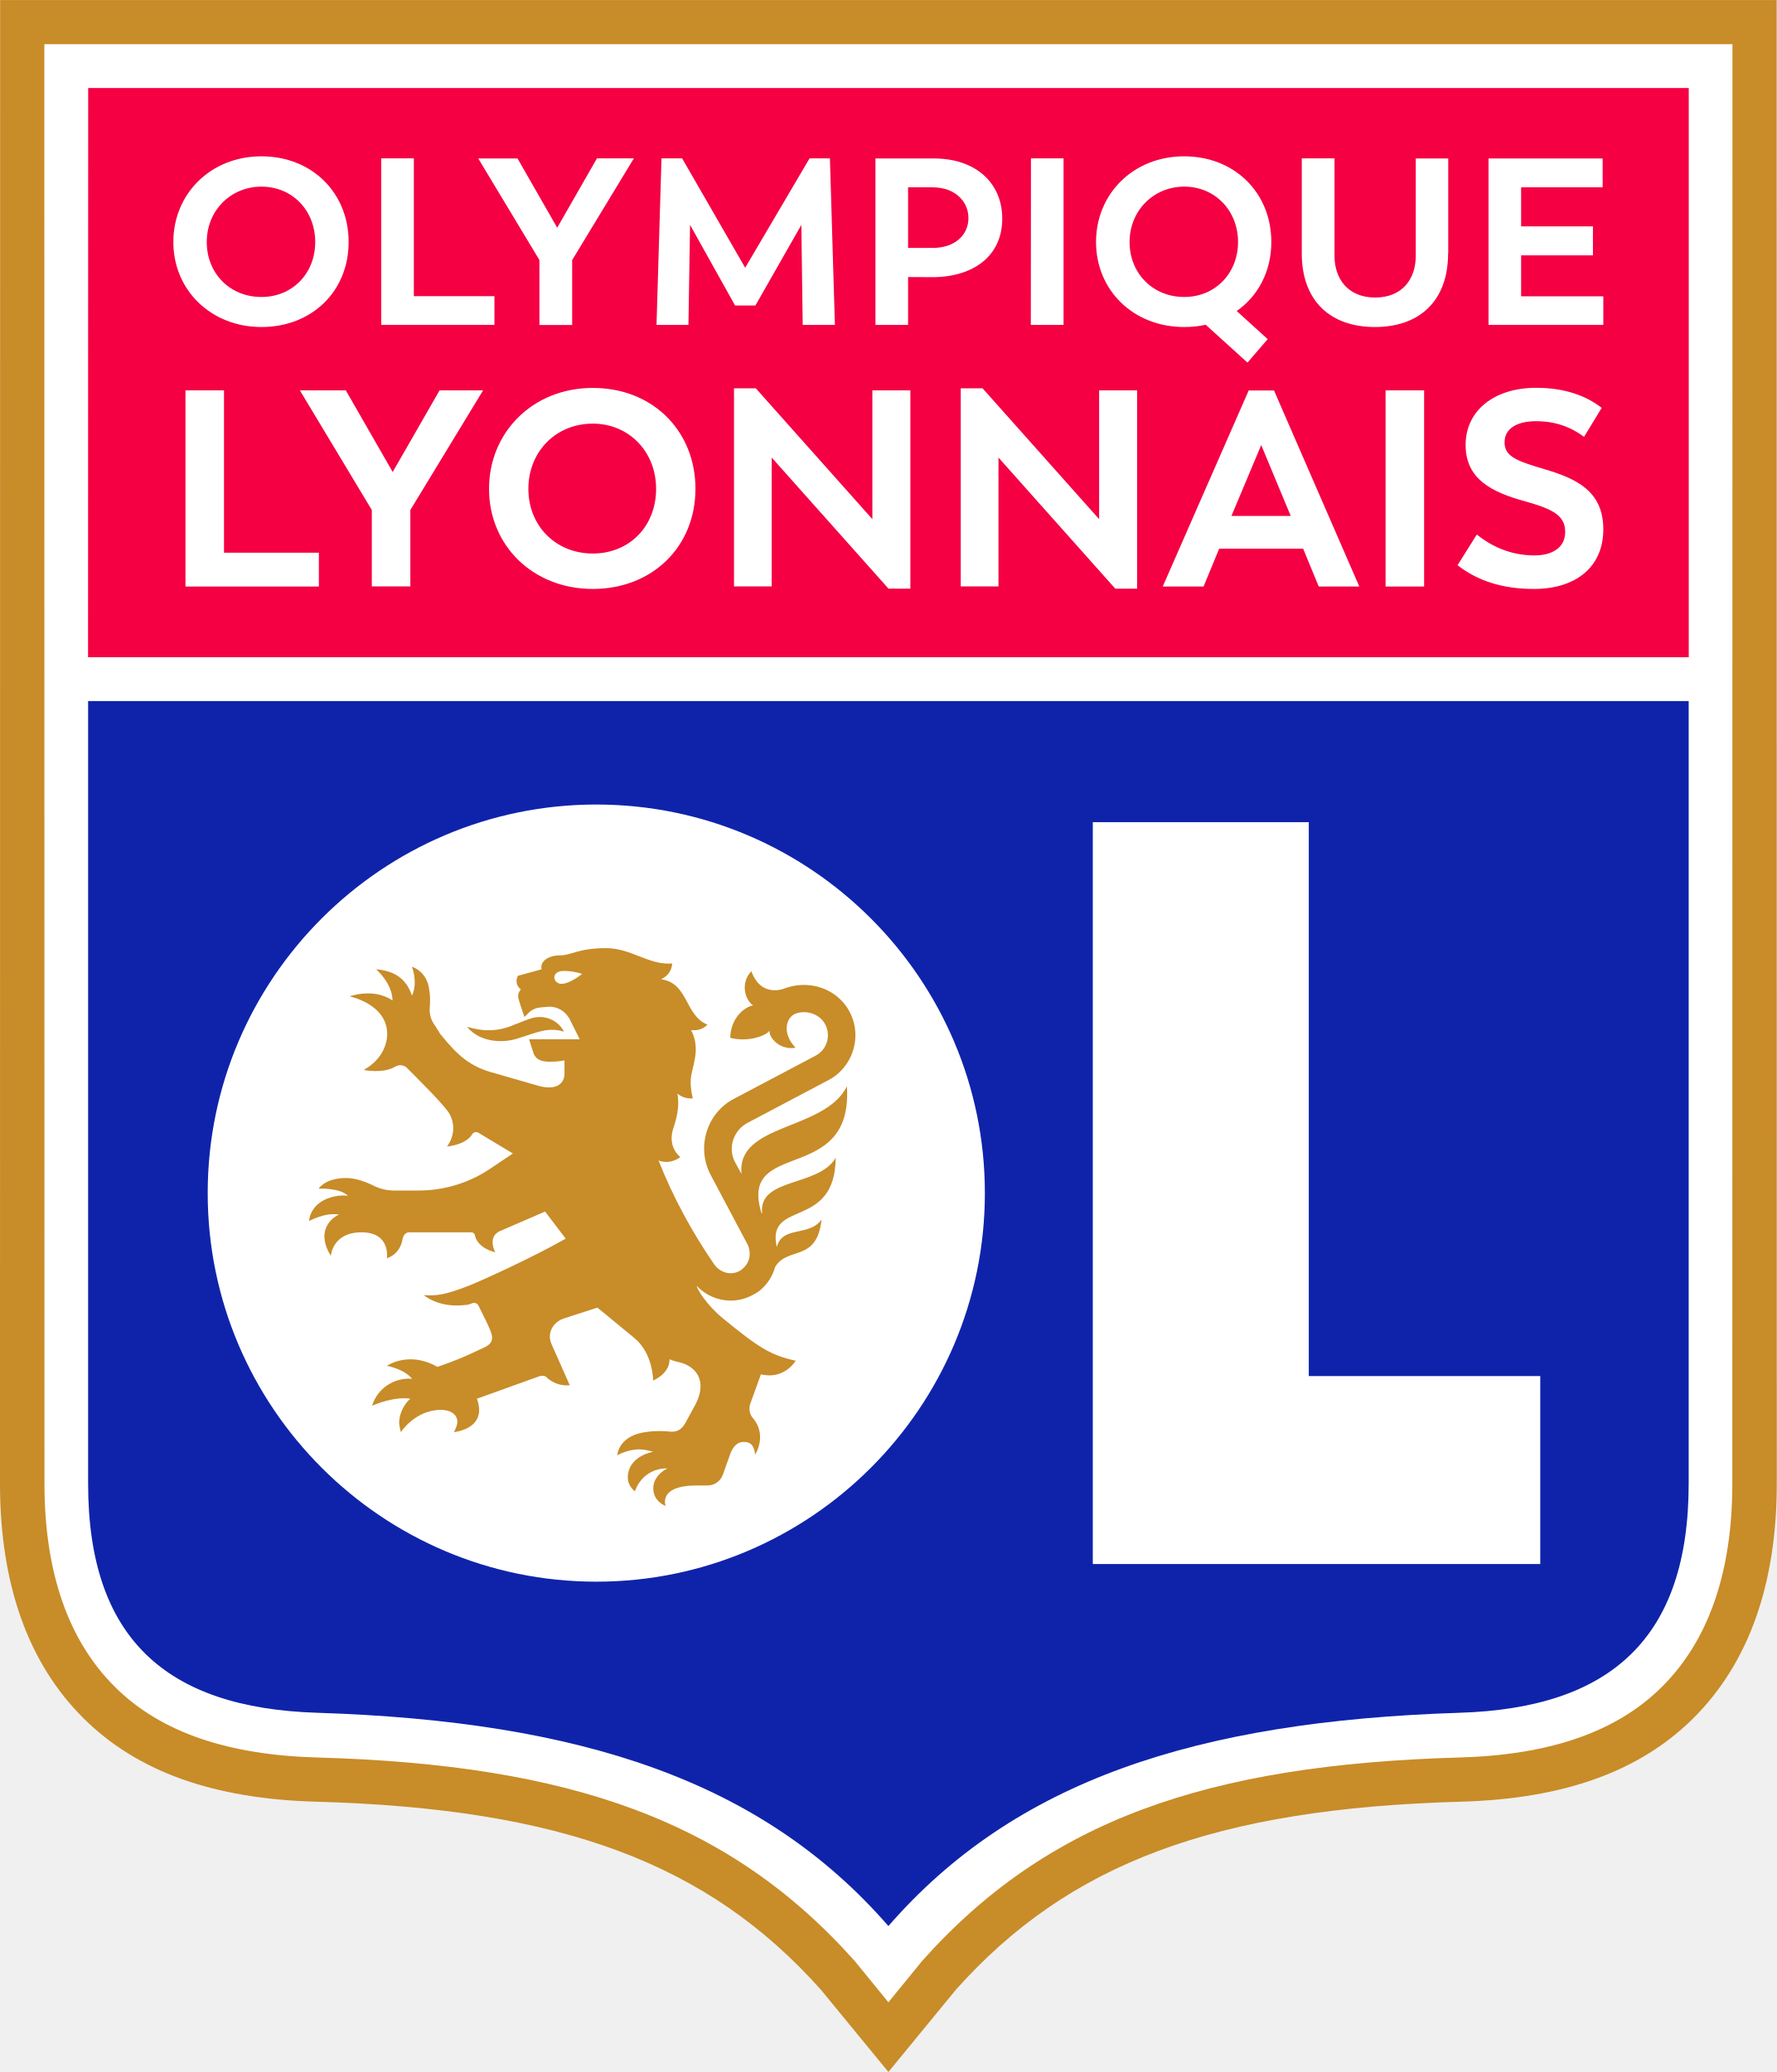
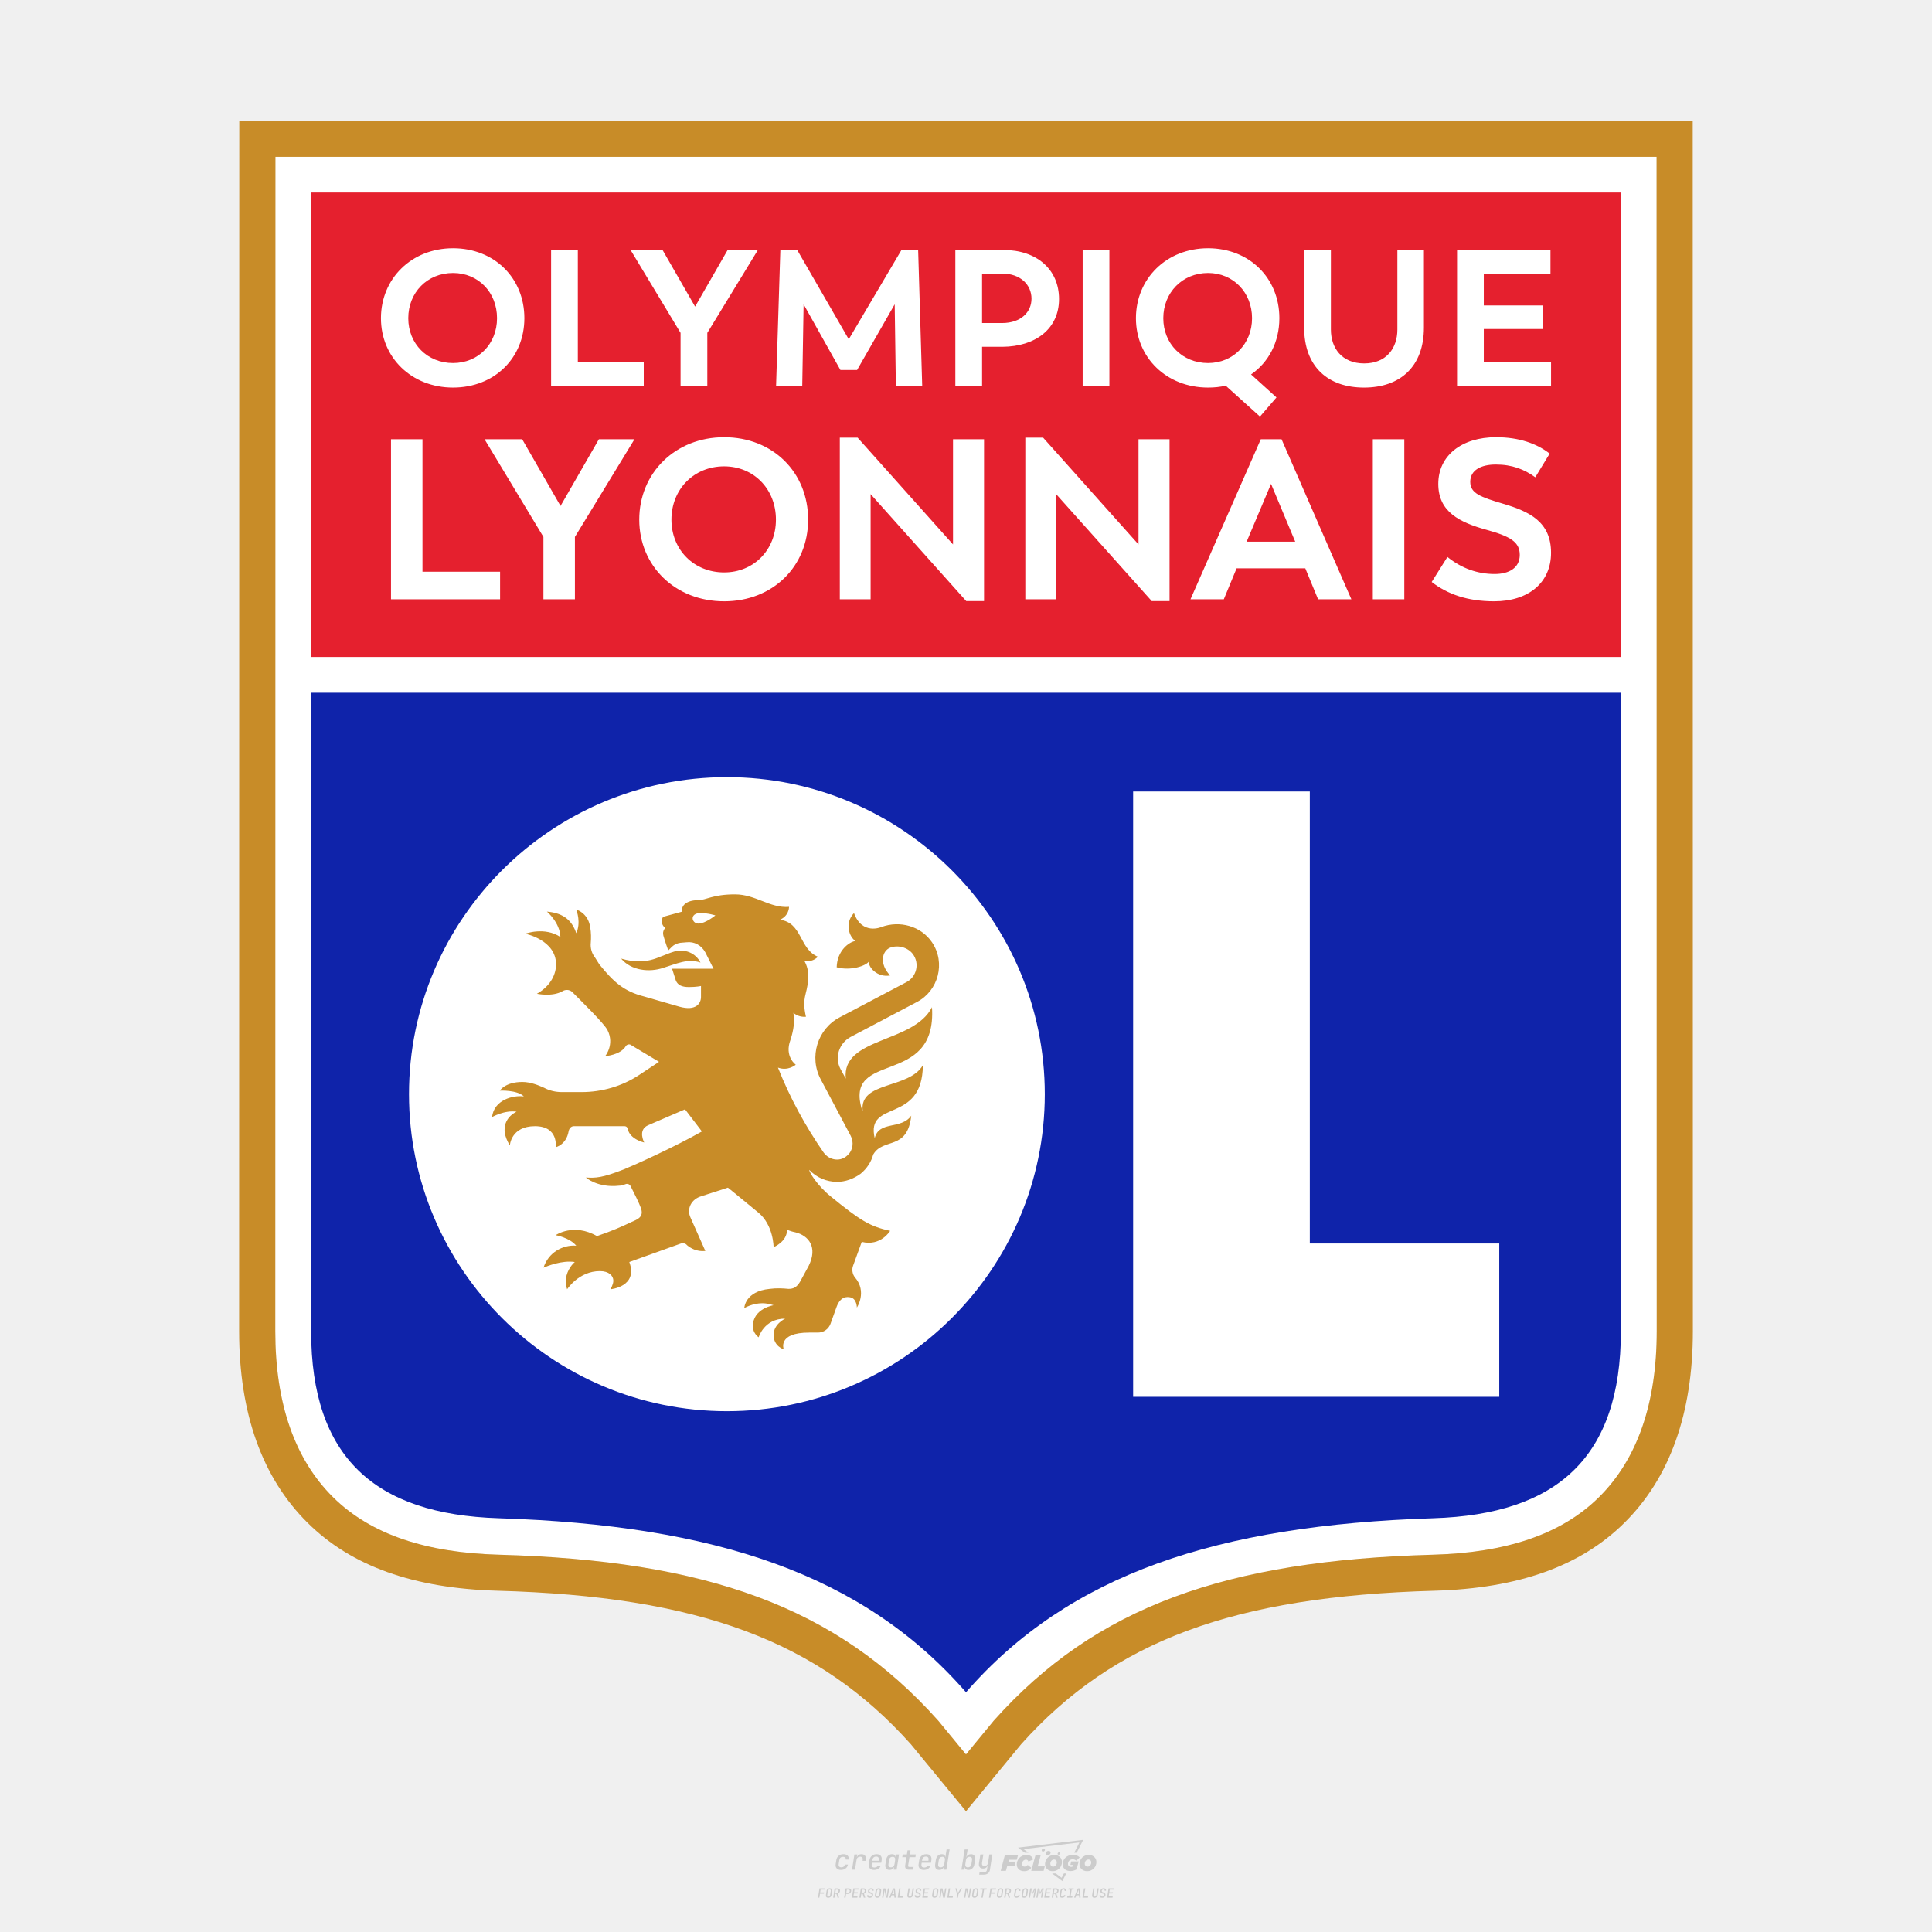
- <svg xmlns="http://www.w3.org/2000/svg" height="341.494" viewBox="0 0 686.018 800" width="292.831">
-   <g transform="matrix(.5202234 0 0 .5202234 .025803 0)">
+ <svg xmlns="http://www.w3.org/2000/svg" version="1.1" viewBox="0 0 800 800">
+   <path d="M348.219,774.301c-.786,0-1.375-.217-1.768-.652-.393-.435-.528-1.03-.406-1.786l.252-1.648c.122-.755.45-1.35.984-1.785.534-.435,1.194-.652,1.98-.652.755,0,1.329.199,1.722.595.393.397.551.938.475,1.625h-1.236c.03-.359-.055-.637-.257-.836-.202-.198-.498-.297-.887-.297-.42,0-.763.117-1.03.349-.267.233-.435.563-.503.99l-.263,1.659c-.069.435-.006.769.189,1.002.195.233.502.349.921.349.389,0,.715-.099.979-.297.263-.198.436-.48.521-.847h1.236c-.137.687-.467,1.231-.99,1.631-.523.401-1.162.6-1.917.6h-0ZM352.797,774.187l.996-6.294h1.19l-.195,1.19c.336-.87.973-1.304,1.911-1.304.671,0,1.169.208,1.493.624.324.416.429.986.315,1.71l-.069.423h-1.27l.057-.32c.069-.45.011-.795-.171-1.036-.183-.24-.477-.361-.881-.361-.405,0-.74.122-1.007.366-.267.245-.435.588-.503,1.03l-.63,3.971h-1.236v-0ZM361.906,774.301c-.77,0-1.346-.223-1.728-.669s-.515-1.036-.401-1.768l.252-1.648c.084-.488.257-.915.521-1.282s.601-.651,1.013-.852c.412-.202.873-.304,1.385-.304.77,0,1.349.224,1.734.669.385.446.517,1.036.395,1.768l-.172,1.121h-3.845l-.092.526c-.153.954.217,1.431,1.11,1.431.717,0,1.175-.248,1.373-.744h1.225c-.168.534-.503.96-1.007,1.276-.504.317-1.091.475-1.763.475h0ZM361.231,770.216l-.046.286,2.655-.012.046-.286c.069-.466.013-.822-.166-1.07-.179-.248-.486-.372-.921-.372-.443,0-.795.126-1.059.378-.263.252-.433.611-.509,1.076h0ZM368.326,774.301c-.633,0-1.103-.212-1.408-.635s-.397-1.001-.274-1.734l.274-1.774c.115-.733.393-1.312.836-1.74.442-.427.98-.641,1.613-.641.465,0,.83.119,1.093.354.263.236.391.557.383.962h.023l.172-1.202h1.236l-.996,6.294h-1.225l.195-1.201h-.023c-.122.412-.351.734-.687.967s-.74.349-1.213.349l0.0 0ZM368.932,773.226c.389,0,.715-.119.978-.355.263-.236.429-.572.498-1.007l.252-1.648c.069-.427.01-.761-.177-1.002-.187-.24-.475-.36-.864-.36-.397,0-.725.118-.984.354-.26.236-.423.572-.492,1.007l-.252,1.648c-.069.443-.013.78.166,1.013.179.233.471.349.876.349h0ZM376.348,774.187c-.572,0-.994-.157-1.264-.469-.271-.312-.361-.751-.269-1.316l.538-3.387h-1.739l.171-1.122h1.74l.275-1.716h1.236l-.275,1.716h2.472l-.183,1.122h-2.461l-.538,3.387c-.076.442.099.664.526.664h1.717l-.172,1.121h-1.774,0ZM382.504,774.301c-.77,0-1.346-.223-1.728-.669s-.515-1.036-.401-1.768l.252-1.648c.084-.488.257-.915.521-1.282s.601-.651,1.013-.852c.412-.202.873-.304,1.385-.304.77,0,1.349.224,1.734.669.385.446.517,1.036.395,1.768l-.172,1.121h-3.845l-.092.526c-.153.954.217,1.431,1.11,1.431.717,0,1.175-.248,1.373-.744h1.225c-.168.534-.503.96-1.007,1.276-.504.317-1.091.475-1.763.475h0ZM381.829,770.216l-.046.286,2.655-.012.046-.286c.069-.466.013-.822-.166-1.07-.179-.248-.486-.372-.921-.372-.443,0-.795.126-1.059.378-.263.252-.433.611-.509,1.076h0ZM388.924,774.301c-.633,0-1.101-.212-1.402-.635-.301-.423-.395-1.001-.28-1.734l.274-1.774c.115-.733.393-1.312.836-1.74.442-.427.98-.641,1.613-.641.465,0,.83.119,1.093.354.263.236.391.557.383.962h.023l.206-1.465.298-1.796h1.236l-1.327,8.354h-1.225l.195-1.201h-.023c-.122.412-.351.734-.687.967s-.74.349-1.213.349l0.0 0ZM389.531,773.226c.389,0,.715-.119.978-.355.263-.236.429-.572.498-1.007l.252-1.648c.076-.427.019-.761-.172-1.002-.191-.24-.48-.36-.87-.36-.397,0-.725.118-.984.354-.26.236-.423.572-.492,1.007l-.252,1.648c-.076.443-.023.78.16,1.013s.477.349.881.349h0ZM401.017,774.301c-.473,0-.839-.116-1.099-.349-.26-.233-.385-.555-.378-.967h-.011l-.195,1.201h-1.224l1.327-8.354h1.236l-.286,1.796-.274,1.465h.046c.122-.412.353-.735.692-.967.34-.232.742-.349,1.208-.349.633,0,1.1.214,1.402.641.301.428.395,1.007.281,1.74l-.275,1.774c-.115.733-.395,1.31-.841,1.734-.446.423-.982.635-1.608.635v-0ZM400.766,773.226c.397,0,.723-.116.979-.349.256-.233.422-.571.498-1.013l.252-1.648c.069-.435.011-.77-.171-1.007-.183-.236-.473-.354-.87-.354-.389,0-.715.12-.979.36s-.429.574-.498,1.002l-.252,1.648c-.069.435-.011.771.172,1.007.183.236.473.355.87.355h0ZM405.469,776.247l.172-1.064h1.934c.641,0,1.007-.302,1.099-.905l.103-.675.206-1.19h-.035c-.122.42-.347.744-.675.973-.328.229-.729.343-1.201.343-.626,0-1.093-.201-1.402-.601s-.41-.944-.303-1.631l.584-3.605h1.236l-.561,3.479c-.061.412,0,.732.183.961s.465.343.847.343c.389,0,.717-.122.984-.366.267-.244.431-.584.492-1.018l.538-3.399h1.236l-1.007,6.409c-.099.603-.37,1.078-.812,1.425-.443.347-1.0.521-1.671.521h-1.946ZM417.787,770.085h3.221l.537-1.855h-5.466l-1.708,6.442h2.147l.586-2.099h3.026l.439-1.708h-3.026l.244-.781h0ZM424.229,772.916c-.586,0-1.025-.39-1.025-1.123,0-.878.634-1.757,1.611-1.757.488,0,.878.244,1.025.781l1.952-.83c-.293-1.171-1.269-1.903-2.635-1.903-2.782,0-4.148,2.147-4.148,3.904s1.269,2.83,3.075,2.83c1.367,0,2.342-.586,2.977-1.415l-1.513-1.171c-.39.439-.83.683-1.318.683v0ZM430.915,768.231h-2.147l-1.757,6.442h5.124l.488-1.855h-2.928l1.22-4.587ZM439.748,771.013c0-1.659-1.318-2.928-3.221-2.928-2.196,0-3.807,1.806-3.807,3.807,0,1.659,1.318,2.928,3.221,2.928,2.196,0,3.807-1.806,3.807-3.807ZM434.917,771.696c0-.83.586-1.708,1.513-1.708.781,0,1.171.537,1.171,1.22,0,.83-.586,1.708-1.513,1.708-.781,0-1.171-.537-1.171-1.22ZM443.213,772.233h1.074l-.195.683c-.146.049-.342.098-.586.098-.683,0-1.269-.39-1.269-1.22,0-1.025.732-1.903,1.952-1.903.586,0,1.123.244,1.513.586l1.367-1.367c-.439-.537-1.513-1.074-2.733-1.074-2.587,0-4.295,1.757-4.295,3.855,0,2.05,1.611,2.879,3.221,2.879.927,0,1.855-.293,2.489-.683l.927-3.319h-3.123l-.342,1.464v0ZM450.777,768.084c-2.196,0-3.807,1.806-3.807,3.807,0,1.659,1.318,2.928,3.221,2.928,2.196,0,3.807-1.806,3.807-3.807,0-1.659-1.318-2.928-3.221-2.928ZM450.338,772.916c-.781,0-1.171-.537-1.171-1.22,0-.83.586-1.708,1.513-1.708.781,0,1.171.537,1.171,1.22,0,.83-.586,1.708-1.513,1.708ZM437.942,767.499c-.049.293.098.488.439.488s.537-.195.634-.488c.049-.244-.098-.488-.439-.488s-.586.244-.634.488ZM432.135,765.498c-.439,0-.732.244-.781.586s.098.586.537.586.732-.244.781-.586c.098-.342-.098-.586-.537-.586ZM433.013,767.303c-.098.537.146.878.83.878.634,0,1.074-.39,1.171-.878s-.146-.878-.83-.878-1.074.39-1.171.878ZM439.602,777.552l-2.44-1.806h-1.513l4.246,3.172,1.611-3.172h-.976l-.927,1.806h0ZM425.839,767.157l-2.001-1.464,23.132-2.782-2.147,4.246h1.025l2.684-5.319-26.988,3.221,2.782,2.099h1.513ZM338.719,785.785l.609-3.832h2.32l-.084.519h-1.764l-.184,1.145h1.627l-.084.525h-1.617l-.257,1.643h-.567,0ZM342.97,785.838c-.357,0-.623-.101-.798-.302-.175-.201-.234-.473-.178-.816l.268-1.701c.056-.343.203-.615.441-.816.238-.201.535-.302.892-.302s.623.1.798.299c.175.199.236.471.184.814l-.268,1.706c-.056.343-.204.615-.444.816-.24.201-.538.302-.895.302ZM343.049,785.334c.193,0,.348-.052.467-.158.119-.105.194-.257.226-.457l.268-1.701c.032-.199.005-.352-.079-.457-.084-.105-.222-.158-.415-.158s-.347.052-.465.158c-.117.105-.192.257-.223.457l-.268,1.701c-.032.2-.005.352.079.457s.22.158.409.158h0ZM344.996,785.785l.609-3.832h1.202c.238,0,.439.046.604.139.165.093.283.223.357.391s.091.366.052.593c-.038.259-.14.484-.304.675-.165.191-.366.321-.604.391l.535,1.643h-.619l-.478-1.575h-.541l-.247,1.575h-.567ZM345.888,783.707h.635c.189,0,.349-.056.48-.168.131-.112.211-.262.239-.451.032-.193,0-.345-.094-.459-.095-.114-.236-.171-.425-.171h-.635l-.2,1.249ZM349.545,785.785l.609-3.832h1.254c.371,0,.651.105.84.315.189.21.255.49.199.84-.038.234-.122.438-.249.611s-.29.307-.488.402c-.198.095-.419.142-.664.142h-.693l-.241,1.522h-.567ZM350.432,783.754h.693c.192,0,.357-.059.493-.176.136-.117.22-.274.252-.47s-.002-.352-.1-.47-.245-.176-.441-.176h-.688l-.21,1.291v0ZM352.747,785.785l.609-3.832h2.252l-.079.504h-1.695l-.173,1.087h1.512l-.079.499h-1.512l-.194,1.239h1.69l-.079.504h-2.252ZM355.843,785.785l.609-3.832h1.202c.238,0,.439.046.604.139.165.093.283.223.357.391s.091.366.052.593c-.038.259-.14.484-.304.675-.165.191-.366.321-.604.391l.535,1.643h-.619l-.478-1.575h-.541l-.247,1.575h-.567ZM356.736,783.707h.635c.189,0,.349-.056.48-.168.131-.112.211-.262.239-.451.032-.193,0-.345-.094-.459-.095-.114-.236-.171-.425-.171h-.635l-.2,1.249ZM360.132,785.838c-.385,0-.674-.095-.866-.286-.192-.191-.264-.451-.215-.779h.567c-.028.175.011.312.116.412.105.1.266.149.483.149.203,0,.37-.049.501-.147.131-.098.211-.233.239-.404.021-.15.001-.279-.06-.386-.061-.107-.158-.181-.291-.223l-.457-.136c-.266-.08-.462-.217-.588-.409-.126-.192-.17-.42-.131-.682.035-.21.112-.394.231-.551s.273-.28.462-.367.402-.131.64-.131c.35,0,.616.095.798.286.182.191.248.444.2.759h-.567c.028-.168-.003-.3-.092-.396-.089-.096-.23-.144-.422-.144-.189,0-.343.045-.462.134-.119.089-.189.214-.21.375-.025.151-.007.279.052.386s.158.181.294.223l.467.147c.262.081.456.217.58.409.124.193.165.422.123.688-.035.217-.116.406-.241.567-.126.161-.288.286-.485.375-.198.089-.419.134-.664.134l-0.0 0ZM363.265,785.838c-.357,0-.623-.101-.798-.302-.175-.201-.234-.473-.178-.816l.268-1.701c.056-.343.203-.615.441-.816.238-.201.535-.302.892-.302s.623.1.798.299c.175.199.236.471.184.814l-.268,1.706c-.056.343-.204.615-.444.816-.24.201-.538.302-.895.302ZM363.344,785.334c.193,0,.348-.052.467-.158.119-.105.194-.257.226-.457l.268-1.701c.032-.199.005-.352-.079-.457-.084-.105-.222-.158-.415-.158s-.347.052-.465.158c-.117.105-.192.257-.223.457l-.268,1.701c-.032.2-.005.352.079.457s.22.158.409.158h0ZM365.275,785.785l.609-3.832h.709l.619,3.186c.007-.098.017-.217.029-.357.012-.14.027-.285.045-.435.018-.151.037-.289.058-.415l.315-1.979h.525l-.609,3.832h-.709l-.614-3.186c-.007.095-.017.209-.029.344s-.027.276-.045.423c-.018.147-.037.283-.058.409l-.315,2.01h-.53,0ZM368.225,785.785l1.585-3.832h.745l.373,3.832h-.562l-.073-.971h-1.087l-.388.971h-.593,0ZM369.385,784.342h.871l-.089-1.102c-.018-.196-.03-.365-.037-.509-.007-.143-.011-.243-.011-.299-.018.056-.052.156-.102.299s-.115.311-.192.504l-.441,1.107h0ZM371.721,785.785l.609-3.832h.567l-.525,3.312h1.674l-.079.52h-2.247ZM376.678,785.838c-.367,0-.634-.101-.8-.302-.166-.201-.221-.475-.165-.821l.436-2.761h.567l-.436,2.755c-.032.196-.008.35.071.462.079.112.214.168.407.168s.347-.056.465-.168c.117-.112.192-.266.223-.462l.435-2.755h.567l-.436,2.761c-.056.35-.2.625-.433.824-.233.199-.533.299-.9.299h0ZM379.844,785.838c-.385,0-.674-.095-.866-.286-.192-.191-.264-.451-.215-.779h.567c-.028.175.011.312.116.412.105.1.266.149.483.149.203,0,.37-.049.501-.147.131-.098.211-.233.239-.404.021-.15.001-.279-.06-.386-.061-.107-.158-.181-.291-.223l-.457-.136c-.266-.08-.462-.217-.588-.409-.126-.192-.17-.42-.131-.682.035-.21.112-.394.231-.551s.273-.28.462-.367.402-.131.64-.131c.35,0,.616.095.798.286.182.191.248.444.2.759h-.567c.028-.168-.003-.3-.092-.396-.089-.096-.23-.144-.422-.144-.189,0-.343.045-.462.134-.119.089-.189.214-.21.375-.025.151-.007.279.052.386s.158.181.294.223l.467.147c.262.081.456.217.58.409.124.193.165.422.123.688-.035.217-.116.406-.241.567-.126.161-.288.286-.485.375-.198.089-.419.134-.664.134l-0.0 0ZM381.906,785.785l.609-3.832h2.252l-.079.504h-1.695l-.173,1.087h1.512l-.079.499h-1.512l-.194,1.239h1.69l-.079.504h-2.252ZM386.943,785.838c-.357,0-.623-.101-.798-.302-.175-.201-.234-.473-.178-.816l.268-1.701c.056-.343.203-.615.441-.816.238-.201.535-.302.892-.302s.623.1.798.299c.175.199.236.471.184.814l-.268,1.706c-.056.343-.204.615-.444.816-.24.201-.538.302-.895.302ZM387.021,785.334c.193,0,.348-.052.467-.158.119-.105.194-.257.226-.457l.268-1.701c.032-.199.005-.352-.079-.457-.084-.105-.222-.158-.415-.158s-.347.052-.465.158c-.117.105-.192.257-.223.457l-.268,1.701c-.032.2-.005.352.079.457s.22.158.409.158h0ZM388.953,785.785l.609-3.832h.709l.619,3.186c.007-.098.017-.217.029-.357.012-.14.027-.285.045-.435.018-.151.037-.289.058-.415l.315-1.979h.525l-.609,3.832h-.709l-.614-3.186c-.007.095-.017.209-.029.344s-.027.276-.045.423c-.018.147-.037.283-.058.409l-.315,2.01h-.53ZM392.249,785.785l.609-3.832h.567l-.525,3.312h1.674l-.079.52h-2.247ZM396.117,785.785l.22-1.412-.751-2.42h.577l.446,1.449c.028.095.05.184.066.268.016.084.025.147.029.189.018-.042.046-.105.087-.189.04-.084.088-.173.144-.268l.898-1.449h.598l-1.528,2.42-.22,1.412h-.567ZM399.217,785.785l.609-3.832h.709l.619,3.186c.007-.098.017-.217.029-.357.012-.14.027-.285.044-.435.018-.151.037-.289.058-.415l.315-1.979h.525l-.609,3.832h-.709l-.614-3.186c-.007.095-.017.209-.029.344s-.027.276-.045.423c-.018.147-.037.283-.058.409l-.315,2.01h-.53 0ZM403.505,785.838c-.357,0-.623-.101-.798-.302-.175-.201-.234-.473-.178-.816l.268-1.701c.056-.343.203-.615.441-.816.238-.201.535-.302.892-.302.357,0,.623.1.798.299.175.199.236.471.184.814l-.268,1.706c-.056.343-.204.615-.444.816-.239.201-.538.302-.895.302h0ZM403.584,785.334c.193,0,.348-.052.467-.158.119-.105.194-.257.226-.457l.268-1.701c.032-.199.005-.352-.079-.457-.084-.105-.222-.158-.415-.158-.193,0-.347.052-.465.158-.117.105-.191.257-.223.457l-.268,1.701c-.032.2-.005.352.079.457.084.105.22.158.409.158h0ZM406.381,785.785l.525-3.312h-1.023l.084-.519h2.619l-.084.519h-1.029l-.525,3.312h-.567ZM409.518,785.785l.609-3.832h2.32l-.084.519h-1.764l-.184,1.145h1.627l-.084.525h-1.617l-.257,1.643h-.567,0ZM413.769,785.838c-.357,0-.623-.101-.798-.302-.175-.201-.234-.473-.178-.816l.268-1.701c.056-.343.203-.615.441-.816.238-.201.535-.302.892-.302.357,0,.623.1.798.299.175.199.236.471.184.814l-.268,1.706c-.056.343-.204.615-.444.816-.239.201-.538.302-.895.302h0ZM413.848,785.334c.193,0,.348-.052.467-.158.119-.105.194-.257.226-.457l.268-1.701c.032-.199.005-.352-.079-.457-.084-.105-.222-.158-.415-.158-.193,0-.347.052-.465.158-.117.105-.191.257-.223.457l-.268,1.701c-.032.2-.005.352.079.457.084.105.22.158.409.158h0ZM415.795,785.785l.609-3.832h1.202c.238,0,.439.046.604.139.164.093.283.223.357.391s.091.366.053.593c-.039.259-.14.484-.304.675-.165.191-.366.321-.604.391l.535,1.643h-.619l-.478-1.575h-.541l-.247,1.575h-.567 0ZM416.688,783.707h.635c.189,0,.349-.056.48-.168.131-.112.211-.262.239-.451.032-.193,0-.345-.095-.459-.094-.114-.236-.171-.425-.171h-.635l-.199,1.249h0ZM420.905,785.838c-.36,0-.631-.101-.811-.302-.18-.201-.242-.473-.186-.816l.268-1.701c.056-.346.206-.619.449-.819s.545-.299.906-.299c.357,0,.625.101.806.302.18.201.242.473.186.816h-.567c.031-.199.003-.352-.087-.457-.089-.105-.228-.158-.417-.158-.193,0-.351.052-.475.158-.124.105-.202.255-.234.451l-.268,1.706c-.032.2-.003.352.087.457.089.105.23.158.423.158s.35-.052.472-.158.199-.257.231-.457h.567c-.035.228-.115.425-.239.593s-.281.298-.47.388c-.189.091-.402.136-.64.136h0ZM424.034,785.838c-.357,0-.623-.101-.798-.302-.175-.201-.234-.473-.178-.816l.268-1.701c.056-.343.203-.615.441-.816.238-.201.535-.302.892-.302.357,0,.623.1.798.299.175.199.236.471.184.814l-.268,1.706c-.056.343-.204.615-.444.816-.239.201-.538.302-.895.302h0ZM424.112,785.334c.193,0,.348-.052.467-.158.119-.105.194-.257.226-.457l.268-1.701c.032-.199.005-.352-.079-.457-.084-.105-.222-.158-.415-.158-.193,0-.347.052-.465.158-.117.105-.191.257-.223.457l-.268,1.701c-.032.2-.005.352.079.457.084.105.22.158.409.158h0ZM425.965,785.785l.609-3.832h.687l.184,1.228c.021.119.037.23.047.333.011.103.019.183.026.239.018-.056.047-.136.089-.241.042-.105.091-.217.147-.336l.567-1.223h.709l-.609,3.832h-.535l.204-1.291c.025-.168.058-.352.1-.554.042-.201.087-.404.136-.609s.096-.4.142-.585c.045-.185.087-.348.126-.488l-.855,1.863h-.551l-.283-1.863c-.004.136-.011.295-.021.475s-.024.372-.039.575c-.016.203-.035.407-.058.611-.023.205-.048.396-.076.575l-.205,1.291h-.541ZM429.115,785.785l.609-3.832h.687l.184,1.228c.021.119.037.23.047.333.011.103.019.183.026.239.018-.056.047-.136.089-.241.042-.105.091-.217.147-.336l.567-1.223h.709l-.609,3.832h-.535l.204-1.291c.025-.168.058-.352.1-.554.042-.201.087-.404.136-.609s.096-.4.142-.585c.045-.185.087-.348.126-.488l-.855,1.863h-.551l-.283-1.863c-.004.136-.011.295-.021.475s-.024.372-.039.575c-.016.203-.035.407-.058.611-.023.205-.048.396-.076.575l-.205,1.291h-.541ZM432.411,785.785l.609-3.832h2.252l-.079.504h-1.696l-.173,1.087h1.512l-.079.499h-1.512l-.194,1.239h1.69l-.079.504h-2.252,0ZM435.507,785.785l.609-3.832h1.202c.238,0,.439.046.604.139.164.093.283.223.357.391s.091.366.053.593c-.039.259-.14.484-.304.675-.165.191-.366.321-.604.391l.535,1.643h-.619l-.478-1.575h-.541l-.247,1.575h-.567 0ZM436.4,783.707h.635c.189,0,.349-.056.48-.168.131-.112.211-.262.239-.451.032-.193,0-.345-.095-.459-.094-.114-.236-.171-.425-.171h-.635l-.199,1.249h0ZM439.801,785.838c-.36,0-.631-.101-.811-.302-.18-.201-.242-.473-.186-.816l.268-1.701c.056-.346.206-.619.449-.819s.545-.299.906-.299c.357,0,.625.101.806.302.18.201.242.473.186.816h-.567c.031-.199.003-.352-.087-.457-.089-.105-.228-.158-.417-.158-.193,0-.351.052-.475.158-.124.105-.202.255-.234.451l-.268,1.706c-.032.2-.003.352.087.457.089.105.23.158.423.158s.35-.052.472-.158.199-.257.231-.457h.567c-.035.228-.115.425-.239.593s-.281.298-.47.388c-.189.091-.402.136-.64.136h0ZM441.879,785.785l.079-.504h.777l.446-2.824h-.777l.084-.504h2.126l-.084.504h-.777l-.446,2.824h.777l-.079.504h-2.126 0ZM444.74,785.785l1.585-3.832h.745l.373,3.832h-.562l-.073-.971h-1.087l-.388.971h-.593,0ZM445.9,784.342h.871l-.089-1.102c-.017-.196-.03-.365-.037-.509-.007-.143-.01-.243-.01-.299-.018.056-.052.156-.102.299s-.115.311-.192.504l-.441,1.107h0ZM448.235,785.785l.609-3.832h.567l-.525,3.312h1.674l-.079.52h-2.247,0ZM453.193,785.838c-.368,0-.634-.101-.8-.302-.166-.201-.221-.475-.165-.821l.436-2.761h.567l-.436,2.755c-.032.196-.008.35.071.462.079.112.214.168.407.168s.347-.056.465-.168c.117-.112.192-.266.223-.462l.436-2.755h.567l-.436,2.761c-.056.35-.2.625-.433.824-.233.199-.533.299-.9.299h-0ZM456.358,785.838c-.385,0-.674-.095-.866-.286-.193-.191-.264-.451-.215-.779h.567c-.028.175.011.312.115.412.105.1.266.149.483.149.203,0,.37-.049.501-.147s.211-.233.239-.404c.021-.15.001-.279-.06-.386s-.158-.181-.291-.223l-.457-.136c-.266-.08-.462-.217-.588-.409-.126-.192-.17-.42-.131-.682.035-.21.112-.394.231-.551s.273-.28.462-.367c.189-.087.402-.131.64-.131.35,0,.616.095.798.286.182.191.248.444.199.759h-.567c.028-.168-.003-.3-.092-.396-.089-.096-.23-.144-.423-.144-.189,0-.343.045-.462.134-.119.089-.189.214-.21.375-.025.151-.007.279.052.386s.158.181.294.223l.467.147c.262.081.456.217.58.409.124.193.165.422.124.688-.035.217-.116.406-.241.567-.126.161-.288.286-.485.375-.198.089-.419.134-.664.134l0.0 0ZM458.421,785.785l.609-3.832h2.252l-.079.504h-1.696l-.173,1.087h1.512l-.079.499h-1.512l-.194,1.239h1.69l-.079.504h-2.252,0Z" style="fill: #ccc;" />
+   <g>
+     <path d="M686.01,551.229c0,29.893-8.052,53.018-23.928,68.736-15.752,15.595-38.835,22.965-68.569,23.798-85.696,2.39-139.699,21.326-182.04,68.754l-11.476,13.943-11.466-13.943c-42.346-47.427-96.345-66.364-182.045-68.754-29.734-.833-52.812-8.203-68.565-23.798-15.875-15.719-23.928-38.843-23.928-68.736l.059-486.298h571.898l.059,486.298h-0Z" style="fill: #fff;" />
+     <path d="M700.922,50H99.081l-.061,501.231c0,34.015,9.54,60.705,28.353,79.329,18.127,17.951,43.868,27.152,78.695,28.13,83.16,2.317,132.755,20.731,171.081,63.536l22.85,27.775,22.85-27.775c38.33-42.806,87.925-61.219,171.088-63.536,34.824-.978,60.565-10.178,78.689-28.127,18.814-18.627,28.353-45.317,28.353-79.335l-.059-501.227ZM662.081,619.964c-15.752,15.595-38.832,22.965-68.567,23.798-85.697,2.389-139.701,21.325-182.042,68.756l-11.472,13.939-11.469-13.939c-42.344-47.431-96.344-66.368-182.045-68.756-29.732-.833-52.813-8.203-68.564-23.798-15.878-15.718-23.928-38.844-23.928-68.734l.058-486.3h571.899l.059,486.3c0,29.889-8.05,53.016-23.928,68.734" style="fill: #c88c28;" />
+     <path d="M299.849,193.11c-12.567,0-21.824,9.52-21.824,22.048,0,12.441,9.258,21.868,21.824,21.868,12.287,0,21.448-9.336,21.448-21.868,0-12.628-9.161-22.048-21.448-22.048ZM414.926,113.277h-8.271v20.489h8.271c7.866,0,12.197-4.562,12.197-10.088,0-5.685-4.496-10.402-12.197-10.402l.001.001ZM516.204,224.304h20.121l-10.015-23.94-10.106,23.94h0ZM187.595,150.334c10.436,0,18.214-7.928,18.214-18.571,0-10.727-7.778-18.726-18.214-18.726-10.673,0-18.536,8.086-18.536,18.726,0,10.566,7.862,18.571,18.535,18.571h.001ZM500.229,150.334c10.436,0,18.215-8.006,18.215-18.571,0-10.64-7.778-18.726-18.214-18.726-10.673,0-18.535,8.163-18.535,18.726s7.862,18.571,18.535,18.571h0Z" style="fill: #e5202e;" />
+     <path d="M671.109,79.726H128.885l-.023,192.323h542.274l-.026-192.323h0ZM500.225,102.792c17.095,0,29.535,12.325,29.535,28.969,0,9.849-4.415,18.252-11.718,23.291l10.514,9.526-6.824,7.922-14.207-12.803c-2.327.562-4.735.794-7.299.794-17.257,0-29.858-12.48-29.858-28.73,0-16.325,12.602-28.969,29.858-28.969l-.001.001ZM448.307,103.508h11.07v56.266h-11.07v-56.266ZM323.124,103.508h6.982l21.348,36.978,21.831-36.978h6.901l1.68,56.266h-10.912l-.479-33.773-15.57,27.207h-6.904l-15.246-27.207-.56,33.773h-10.838l1.768-56.267h0ZM274.338,103.508l13.486,23.452,13.485-23.452h12.518l-20.944,34.334v21.932h-11.077v-21.932l-20.704-34.334h13.237-0ZM228.197,103.508h11.071v46.582h27.292v9.684h-38.363v-56.266ZM187.598,102.792c17.098,0,29.535,12.325,29.535,28.969,0,16.49-12.437,28.73-29.535,28.73-17.253,0-29.855-12.48-29.855-28.73,0-16.325,12.601-28.969,29.855-28.969ZM207.075,248.142h-45.17v-66.248h13.036v54.846h32.134v11.402h0ZM238.06,222.32v25.822h-13.042v-25.822l-24.375-40.426h15.583l15.878,27.61,15.878-27.61h14.738l-24.66,40.426h0ZM299.852,248.988c-20.316,0-35.151-14.698-35.151-33.828,0-19.22,14.835-34.112,35.151-34.112,20.131,0,34.776,14.513,34.776,34.111,0,19.415-14.645,33.828-34.776,33.828v.001ZM407.471,248.894h-7.374l-39.592-44.29v43.538h-12.757v-66.91h7.374l39.499,44.2v-43.538h12.851v67h0ZM406.659,143.605v16.17h-11.071v-56.266h19.898c13.648,0,23.038,7.928,23.038,20.334,0,12.16-9.553,19.685-23.517,19.762h-8.348,0ZM484.286,248.894h-7.374l-39.589-44.29v43.538h-12.76v-66.91h7.374l39.498,44.2v-43.538h12.851v67ZM545.787,248.142l-5.293-12.813h-28.443l-5.293,12.813h-13.799l29.107-66.248h8.598l28.91,66.248h-13.786v0ZM581.491,248.142h-13.036v-66.248h13.036v66.248ZM589.616,135.606c0,16.247-9.866,24.886-24.799,24.886s-24.799-8.639-24.799-24.886v-32.097h11.077v32.978c0,7.602,4.496,14.004,13.806,14.004,9.226,0,13.722-6.401,13.722-14.004v-32.978h10.993v32.097h0ZM618.717,248.988c-11.055,0-19.273-2.918-25.884-8.006l6.516-10.362c5.957,4.8,12.566,7.066,19.562,7.066,5.953,0,10.391-2.55,10.391-7.922,0-5.278-3.775-7.628-13.696-10.363-11.248-3.112-20.041-7.444-20.041-19.039,0-11.686,9.64-19.314,23.915-19.314,9.731,0,17.001,2.734,22.203,6.785l-5.957,9.804c-4.538-3.305-9.636-5.278-16.347-5.278-6.047,0-10.579,2.257-10.579,7.16,0,4.8,4.348,6.314,13.515,9.042,11.239,3.302,19.937,7.634,19.937,20.36,0,12.345-9.362,20.066-23.537,20.066ZM642.254,159.774h-38.919v-56.266h38.683v9.768h-27.612v13.2h24.323v9.768h-24.323v13.845h27.849v9.684h0Z" style="fill: #e5202e;" />
+     <path d="M671.138,286.85H128.865l-.032,264.382c0,52.035,26.256,75.82,77.653,77.437,89.501,2.87,150.83,23.094,193.517,72.065,42.684-48.971,104.013-69.195,193.514-72.065,51.398-1.617,77.653-25.402,77.653-77.437l-.032-264.382h0ZM300.992,584.347c-72.585,0-131.635-58.894-131.635-131.279s59.05-131.269,131.635-131.269,131.637,58.884,131.637,131.269-59.05,131.279-131.637,131.279M620.809,578.39h-151.604v-250.64h73.16v187.158h78.443v63.481h0Z" style="fill: #0f23aa;" />
    <g>
-       <path d="m.05 0-.1 1101.1c0 74.7 20.9 133.401 62.1 174.301 39.7 39.4 96.1 59.699 172.4 61.799 182.2 5.1 290.801 45.502 374.801 139.602l50.049 61 50.051-61c84-94.1 192.599-134.502 374.799-139.602 76.3-2.1 132.7-22.399 172.4-61.799 41.2-40.9 62.1-99.601 62.1-174.301l-.1-1101.1z" fill="#c88c28" />
-       <path d="m32.85 32.801.1 1068.299c0 65.7 17.6 116.5 52.4 151 34.5 34.3 85.099 50.501 150.199 52.301 187.7 5.3 306.001 46.9 398.801 151.1l24.949 30.6 24.951-30.6c92.8-104.2 211.099-145.8 398.799-151.1 65.1-1.8 115.701-18.001 150.201-52.301 34.8-34.5 52.398-85.3 52.398-151l.102-1068.299z" fill="#fff" />
-     </g>
-     <g>
-       <path d="m1253.3 65.3h-1187.9l-.1 422.5h1188z" fill="#f40043" />
-       <g fill="#fff" transform="translate(-.09961)">
-         <path d="m1190.1 241.1h-85.3v-123.5h84.7v21.4h-60.5v29h53.3v21.5h-53.3v30.4h61v21.2z" />
-         <path d="m1138.5 437.1c-24.2 0-42.2-6.4-56.7-17.6l14.3-22.8c13.1 10.5 27.5 15.5 42.8 15.5 13 0 22.8-5.6 22.8-17.4s-8.3-16.8-30-22.8c-24.6-6.8-43.9-16.4-43.9-41.8s21.1-42.4 52.4-42.4c21.3 0 37.2 6 48.6 14.9l-13.1 21.5c-9.9-7.3-21.1-11.6-35.8-11.6-13.2 0-23.2 5-23.2 15.7s9.5 13.9 29.6 19.9c24.6 7.2 43.7 16.8 43.7 44.7s-20.4 44.2-51.5 44.2" />
-         <path d="m1074.8 188c0 35.7-21.6 54.7-54.3 54.7s-54.3-19-54.3-54.7v-70.5h24.3v72.5c0 16.7 9.8 30.8 30.2 30.8s30.1-14.1 30.1-30.8v-72.4h24.1v70.4z" />
-         <path d="m1057 435.3h-28.6v-145.6h28.6z" />
-         <path d="m926.801 289.801-63.801 145.5h30.301l11.6-28.102h62.299l11.602 28.102h30.1l-63.301-145.5zm9.299 40.5 21.9 52.6h-44z" />
-         <path d="m844 436.9h-16.2l-86.7-97.3v95.6h-28v-147h16.2l86.5 97.1v-95.6h28.2z" />
-         <path d="m649.801 117.6v123.5h24.199v-35.5l18.4.1c30.6-.2 51.5-16.098 51.5-43.398s-20.6-44.701-50.5-44.701zm24.199 21.4h18.1c16.9 0 26.701 10.601 26.701 22.801s-9.501 22.199-26.701 22.199h-18.1z" />
-         <path d="m675.7 436.9h-16.2l-86.7-97.3v95.6h-28v-147h16.2l86.5 97.1v-95.6h28.2z" />
-         <path d="m440 287.9c-44.5 0-77 32.9-77 74.9s32.5 74.299 77 74.299c44.1 0 76.199-31.299 76.199-74.299s-31.699-74.9-76.199-74.9zm0 26.5c26.9 0 47 20.9 47 48.4s-19.5 48-47 48-47.801-20.5-47.801-48 20.301-48.4 47.801-48.4z" />
-         <path d="m304.6 378.5v56.7h-28.6v-56.7l-53.4-88.8h34.1l34.8 60.6 34.8-60.6h32.3z" />
-         <path d="m236.7 435.3h-99v-145.6h28.6v120.5h70.4z" />
-         <path d="m194.1 116c-37.8 0-65.4 27.9-65.4 63.6s27.9 63.1 65.4 63.1 64.701-26.6 64.701-63.1-27.201-63.6-64.701-63.6zm0 22.5c22.9 0 39.9 17.7 39.9 41.1s-17 40.801-39.9 40.801c-23.4 0-40.6-17.501-40.6-40.801s17.7-41.1 40.6-41.1z" />
-         <path d="m283 117.5h24.2v102.3h59.8v21.3h-84z" />
-         <path d="m384.1 117.5 29.5 51.5 29.5-51.5h27.4l-45.8 75.5v48.2h-24.3v-48.2l-45.4-75.4h29.1z" />
-         <path d="m491 117.5h15.3l46.8 81.2 47.8-81.2h15.1l3.7 123.6h-23.9l-1-74.2-34.1 59.8h-15.1l-33.4-59.8-1.2 74.2h-23.7z" />
-         <path d="m765.2 117.5h24.2v123.6h-24.3z" />
-         <path d="m878.9 116c-37.8 0-65.4 27.9-65.4 63.6s27.6 63.1 65.4 63.1c5.6 0 10.9-.499 16-1.699l31 28.1 15-17.4-23-20.898c16-11.1 25.699-29.601 25.699-51.201 0-36.5-27.199-63.6-64.699-63.6zm.1 22.5c22.9 0 39.9 17.9 39.9 41.1s-17 40.801-39.9 40.801c-23.4 0-40.6-17.601-40.6-40.801s17.7-41.1 40.6-41.1z" />
-       </g>
-     </g>
-     <g>
-       <path d="m65.35 520.301v580.799c0 114.3 57.4 166.6 170 170.1 196.1 6.3 330.349 50.701 423.949 158.301 93.6-107.6 227.851-152.001 423.951-158.301 112.6-3.5 170-55.8 170-170.1v-580.799z" fill="#0f23aa" />
-       <path d="m1143.1 1160.8h-332.1v-550.6h160.3v411.1h171.8z" fill="#fff" />
-       <path d="m442.5 1173.9c-159 0-288.4-129.4-288.4-288.4s129.4-288.4 288.4-288.4 288.4 129.4 288.4 288.4-129.4 288.4-288.4 288.4" fill="#fff" />
-       <g fill="#c88c28">
-         <path d="m384.9 770.5c11.9-3.6 21.9-8.7 33.6-4.8-4.3-8.7-14.4-12.7-23.6-10.1-4.8 1.3-9.1 3.5-13 4.8-11.9 5.3-23.1 5.3-35.3 1.7 9 11.1 25.7 12.7 38.3 8.4" />
-         <path d="m628.5 806.3c-16.6 33.2-82.1 27.1-78.2 65l-4.8-8.7c-5.6-10.5-1.3-23.6 9.2-29.2l60.2-31.8c19.2-10.1 26.2-35.4 13.5-54.2-10.1-14.8-29.3-20-45.9-13.9 0 0-17.5 7.8-24.9-12.7-8.7 9.2-4.3 21.8 1.3 25.4-5.6.8-16.6 8.6-17 24 12.7 3.5 26.6-1.3 29.2-5.3-.8 4.8 7.4 14.8 19.3 12.7-10.1-10.5-7.4-22.3 0-25.3 6.9-2.6 15.7-.5 20.5 5.6 6.6 8.7 3.5 21-5.8 25.7l-60.2 31.8c-20.5 10.5-28.4 36.3-17.4 56.8l27.1 51.1c3 5.6 2.2 13.1-2.6 17.5-6.1 6.5-16.6 5.2-21.9-2.3-16.5-24-30.5-49.7-41.4-77.2 9.2 3.5 16.2-2.6 16.2-2.6s-10.5-7.4-4.8-22.6c3-9.2 4-17.1 2.6-24.5 2.6 2.3 6.6 4 11.4 3.6-4-18 .8-18.8 2.2-34.5.3-7.1-1.3-12.3-3.5-16.2 3.8.4 8.3 0 12.2-4-17.1-7.1-14-31-34.5-33.7 7.8-3.5 8.3-10.4 8.3-11.7-17.5 1.3-30.2-11.4-49-11.4-20.5 0-26.1 5.3-33.5 5.3-10.5 0-15.7 5.2-14.4 10.4l-17.5 4.8c-2.6 4.8 0 8.7 2.2 10.1 0 0-3 2.6-1.8 7 1.3 4.9 4.4 13.5 4.4 13.5l3.5-3.5c1.8-1.7 4.3-3 7.4-3.5l5.6-.5c7.1-.8 13.5 2.6 17.1 9.2l7.4 14.8h-37.6s2.6 8.3 3.5 10.9c1.8 4 5.3 5.8 11.9 5.8 7 0 10.9-1 10.9-1v10.1c0 5.6-4.4 13-19.6 8.7l-31.9-9.2c-18.8-4.8-28-13.5-40.7-29.2l-3.8-6.1c-3.1-4-4.4-8.7-4-13.5.4-4 .4-9.1-.5-14-1.7-11.7-10.4-15.7-12.7-16.2.5 1.3 4.4 11.9 0 21.4-3.5-10.4-10.4-18.3-26.6-19.6 0 0 11.9 10.1 12.2 23.1-14.4-9.6-31.9-3-31.9-3s27.9 5.6 27.9 27.9c0 8.3-4.3 19.3-17.4 26.7 0 0 13.9 3 23.1-2.3 2.6-1.7 6.1-1.7 8.7.5 9.1 9.2 29.2 28.9 32.2 35 6.6 13.1-2.2 23.6-2.2 23.6s14-1 18.8-9.2c.8-1.3 2.6-1.8 4-1.3l26.1 15.7-17.6 11.8c-15.7 10.4-34 15.7-52.5 15.7h-17.8c-5.6 0-11.4-1.3-16.2-4-4.8-2.2-12.2-5.3-19.6-5.3-15.7 0-20.5 7.9-20.5 7.9s15.7-.8 21.8 5.3c-9.6-1.3-27.1 3-28.9 18.8 0 0 11.4-6.6 22.3-4.9-7.8 3.6-16.5 14-6.1 30.7 0 0 1-17.5 22.8-17.5s18.8 19.2 18.8 19.2 9.6-2.2 11.7-14.4c.5-2.6 2.2-4.8 4.8-4.8h45.9c1.8 0 3 1.3 3 2.6 2.3 9.6 15 12.2 15 12.2s-6.2-11.4 3.5-15.7l33.5-14.5 15.3 20.1c-25.3 14.4-61.1 30.5-70.8 34.5-20 7.9-25.8 7.9-34.5 7.4 0 0 10.5 9.6 30.2 7.4 1.8 0 3.5-.5 5.6-1.3 1.8-.8 4 0 4.8 1.8 3.1 6.1 7.9 15.7 9.2 19.6 3.1 8.3-2.6 10.4-8.7 13.1-8.3 4-17 7.9-31 12.7-21.3-12.2-37.5-.8-37.5-.8s12.6 2.2 18.7 9.6c-12.2-1-25.3 6.1-29.7 20 3.1-1.3 16.6-6.9 28.4-5.2-3.5 3-8.3 9.6-8.3 18.3.5 4.3 1.3 6.5 1.3 6.5s10.5-16.5 29.7-16.5c8.3 0 12.2 4.3 12.2 8.7 0 3.5-2.6 7.8-2.6 7.8s25.4-2.2 17.1-24.8l46.2-16.6c2.2-.8 4.8-.5 6.1 1.3 3.1 2.6 8.7 6.1 16.6 5.3l-13.5-30.5c-3.6-7.9.8-16.6 9.9-19.3l24.1-7.8s6.5 5.2 27.5 22.6c13.9 11.4 13.9 31.5 13.9 31.5s12.2-4.8 12.2-15.8c2.3 1 4.9 1.8 7.4 2.3 12.2 3 20.6 13.5 12.2 30.5l-7.8 14.4c-3.1 5.3-6.1 6.6-10.5 6.6-4.8-.5-10.9-.8-17 0-22.6 2.2-23.1 17.5-23.1 17.5s7.4-4.4 16.5-4.4c3.6 0 7.1 1 10.1 1.8 0 0-18.8 3-18.8 19.2 0 6.6 5.3 10.1 5.3 10.1s4.8-17 24.1-17c0 0-10.5 4.8-10.5 14.8s9.2 13.1 9.2 13.1-6.1-15.2 23.1-15.2h7.9c5.2 0 9.6-3.1 11.4-7.9l5.6-15.7c3.5-9.2 9.2-9.2 12.7-8.4 5.6 1.3 5.6 9.2 5.6 9.2s9.6-14.4-1.8-27.5c-2.2-2.6-3-6.9-1.7-10.4l7.9-21.8c17.4 4.3 25.8-10.1 25.8-10.1-18.5-4-27.5-9.7-54.1-31.5-11.8-9.6-19.3-21.8-19.3-24 6.6 7 15.7 10.9 25.3 10.9 7.4 0 14.8-2.6 21.4-7.4 5.8-4.8 9.6-10.9 11.4-17.5 9.2-15.7 31-3.1 34.5-35.3-9.2 13-29.2 4.3-33.2 20.5-8.3-35.8 43.2-12.2 43.7-66.3-12.7 21.8-57.7 14.4-54.6 41.4l-.5-.4c-17.4-56.1 68.2-19.9 63.4-94m-211.8-76.1c-6.5 0-8.3-9.6 1.8-9.6 7.1 0 13.5 2.2 13.5 2.2s-9.1 7.4-15.3 7.4" />
-       </g>
+       <path d="M274.691,400.751c5.412-1.637,10.002-3.981,15.36-2.179-1.968-3.98-6.562-5.778-10.77-4.581-2.185.601-4.153,1.582-5.956,2.183-5.412,2.398-10.549,2.398-16.124.761,4.153,5.017,11.75,5.779,17.49,3.816h0Z" style="fill: #c88c28;" />
+       <path d="M385.92,417.048c-7.597,15.098-37.495,12.319-35.692,29.599l-2.185-3.98c-2.571-4.797-.602-10.737,4.208-13.3l27.492-14.497c8.746-4.581,11.971-16.135,6.176-24.692-4.59-6.76-13.392-9.104-20.934-6.324,0,0-7.979,3.545-11.369-5.778-3.991,4.196-1.968,9.92.602,11.557-2.57.381-7.597,3.925-7.762,10.902,5.794,1.581,12.133-.601,13.337-2.399-.382,2.179,3.389,6.76,8.801,5.778-4.593-4.797-3.392-10.139,0-11.502,3.169-1.201,7.157-.219,9.345,2.563,3.007,3.977,1.586,9.539-2.625,11.718l-27.493,14.497c-9.345,4.797-12.954,16.518-7.924,25.838l12.352,23.275c1.366,2.563.984,5.943-1.204,7.958-2.787,2.943-7.597,2.343-10.002-1.033-7.543-10.902-13.939-22.623-18.911-35.158,4.208,1.578,7.377-1.201,7.377-1.201,0,0-4.807-3.38-2.185-10.301,1.366-4.196,1.803-7.796,1.204-11.175,1.201,1.036,3.004,1.798,5.192,1.636-1.806-8.177.382-8.558.984-15.698.162-3.215-.602-5.614-1.586-7.36,1.748.165,3.771,0,5.574-1.798-7.817-3.215-6.393-14.117-15.742-15.317,3.554-1.579,3.771-4.742,3.771-5.343-7.979.601-13.773-5.178-22.355-5.178-9.345,0-11.915,2.399-15.305,2.399-4.81,0-7.16,2.344-6.558,4.742l-7.979,2.183c-1.204,2.179,0,3.977.984,4.577,0,0-1.366,1.201-.822,3.164.602,2.234,2.023,6.159,2.023,6.159l1.586-1.581c.819-.765,1.968-1.362,3.389-1.581l2.567-.217c3.227-.384,6.176,1.198,7.818,4.197l3.389,6.76h-17.163s1.201,3.76,1.586,4.958c.819,1.798,2.405,2.618,5.409,2.618,3.172,0,4.975-.436,4.975-.436v4.578c0,2.563-2.023,5.94-8.963,3.98l-14.542-4.199c-8.582-2.179-12.789-6.16-18.584-13.3l-1.748-2.779c-1.421-1.798-2.023-3.977-1.803-6.16.162-1.798.162-4.141-.22-6.376-.764-5.342-4.755-7.141-5.794-7.36.22.6,2.023,5.397,0,9.758-1.586-4.742-4.755-8.341-12.133-8.942,0,0,5.409,4.581,5.574,10.521-6.558-4.361-14.541-1.362-14.541-1.362,0,0,12.738,2.563,12.738,12.699,0,3.764-1.968,8.777-7.927,12.157,0,0,6.341,1.362,10.549-1.036,1.205-.762,2.788-.762,3.992.219,4.153,4.197,13.337,13.135,14.703,15.915,3.007,5.943-.984,10.74-.984,10.74,0,0,6.396-.439,8.581-4.2.382-.597,1.201-.816,1.803-.597l11.916,7.141-8.145,5.394c-7.16,4.742-15.522,7.141-23.941,7.141h-8.141c-2.571,0-5.196-.597-7.381-1.798-2.185-.981-5.574-2.399-8.963-2.399-7.16,0-9.346,3.599-9.346,3.599,0,0,7.16-.384,9.948,2.395-4.373-.597-12.353,1.366-13.175,8.558,0,0,5.192-2.996,10.168-2.234-3.555,1.637-7.543,6.379-2.787,13.955,0,0,.437-7.958,10.385-7.958s8.581,8.72,8.581,8.72c0,0,4.373-.981,5.357-6.54.217-1.201.984-2.179,2.185-2.179h20.934c.822,0,1.366.597,1.366,1.198,1.039,4.362,6.833,5.559,6.833,5.559,0,0-2.842-5.178,1.586-7.141l15.305-6.595,6.995,9.158c-11.534,6.54-27.878,13.9-32.303,15.698-9.129,3.596-11.754,3.596-15.742,3.38,0,0,4.81,4.361,13.774,3.38.819,0,1.586-.219,2.567-.601.822-.381,1.806,0,2.188.817,1.421,2.779,3.606,7.141,4.208,8.939,1.421,3.761-1.204,4.742-3.991,5.943-3.771,1.798-7.759,3.596-14.155,5.778-9.727-5.562-17.108-.381-17.108-.381,0,0,5.739.981,8.527,4.358-5.574-.436-11.534,2.783-13.553,9.103,1.421-.6,7.597-3.16,12.951-2.343-1.583,1.362-3.771,4.361-3.771,8.341.22,1.963.602,2.941.602,2.941,0,0,4.81-7.522,13.557-7.522,3.771,0,5.574,1.963,5.574,3.98,0,1.581-1.204,3.541-1.204,3.541,0,0,11.588-.978,7.817-11.282l21.099-7.576c.984-.381,2.185-.216,2.787.6,1.421,1.198,3.991,2.779,7.597,2.399l-6.176-13.9c-1.641-3.596.382-7.576,4.535-8.774l10.987-3.545s2.952,2.343,12.573,10.301c6.341,5.178,6.341,14.336,6.341,14.336,0,0,5.574-2.179,5.574-7.196,1.039.436,2.24.82,3.389,1.036,5.574,1.362,9.4,6.16,5.574,13.9l-3.551,6.54c-1.421,2.398-2.787,2.999-4.81,2.999-2.188-.219-4.976-.381-7.762,0-10.33.981-10.55,7.958-10.55,7.958,0,0,3.389-2.018,7.542-2.018,1.641,0,3.227.436,4.593.82,0,0-8.582,1.362-8.582,8.719,0,2.999,2.405,4.581,2.405,4.581,0,0,2.185-7.741,10.987-7.741,0,0-4.81,2.179-4.81,6.76,0,4.742,4.208,5.94,4.208,5.94,0,0-2.787-6.921,10.549-6.921h3.606c2.35,0,4.373-1.417,5.192-3.599l2.57-7.141c1.586-4.197,4.208-4.197,5.794-3.816,2.567.6,2.567,4.196,2.567,4.196,0,0,4.373-6.54-.819-12.535-.984-1.201-1.367-3.161-.764-4.742l3.606-9.92c7.924,1.963,11.754-4.581,11.754-4.581-8.419-1.798-12.573-4.413-24.708-14.333-5.409-4.361-8.799-9.923-8.799-10.905,3,3.167,7.171,4.961,11.534,4.962,3.386,0,6.775-1.198,9.783-3.38,2.625-2.179,4.373-4.959,5.192-7.958,4.208-7.14,14.155-1.417,15.742-16.079-4.208,5.94-13.336,1.963-15.139,9.32-3.771-16.299,19.733-5.559,19.95-30.196-5.794,9.92-26.346,6.541-24.925,18.859l-.217-.165c-7.983-25.454,31.101-8.993,28.913-42.734h0ZM289.23,382.436c-2.953,0-3.771-4.361.819-4.361,3.227,0,6.176.981,6.176.981,0,0-4.153,3.38-6.995,3.38Z" style="fill: #c88c28;" />
    </g>
  </g>
</svg>
